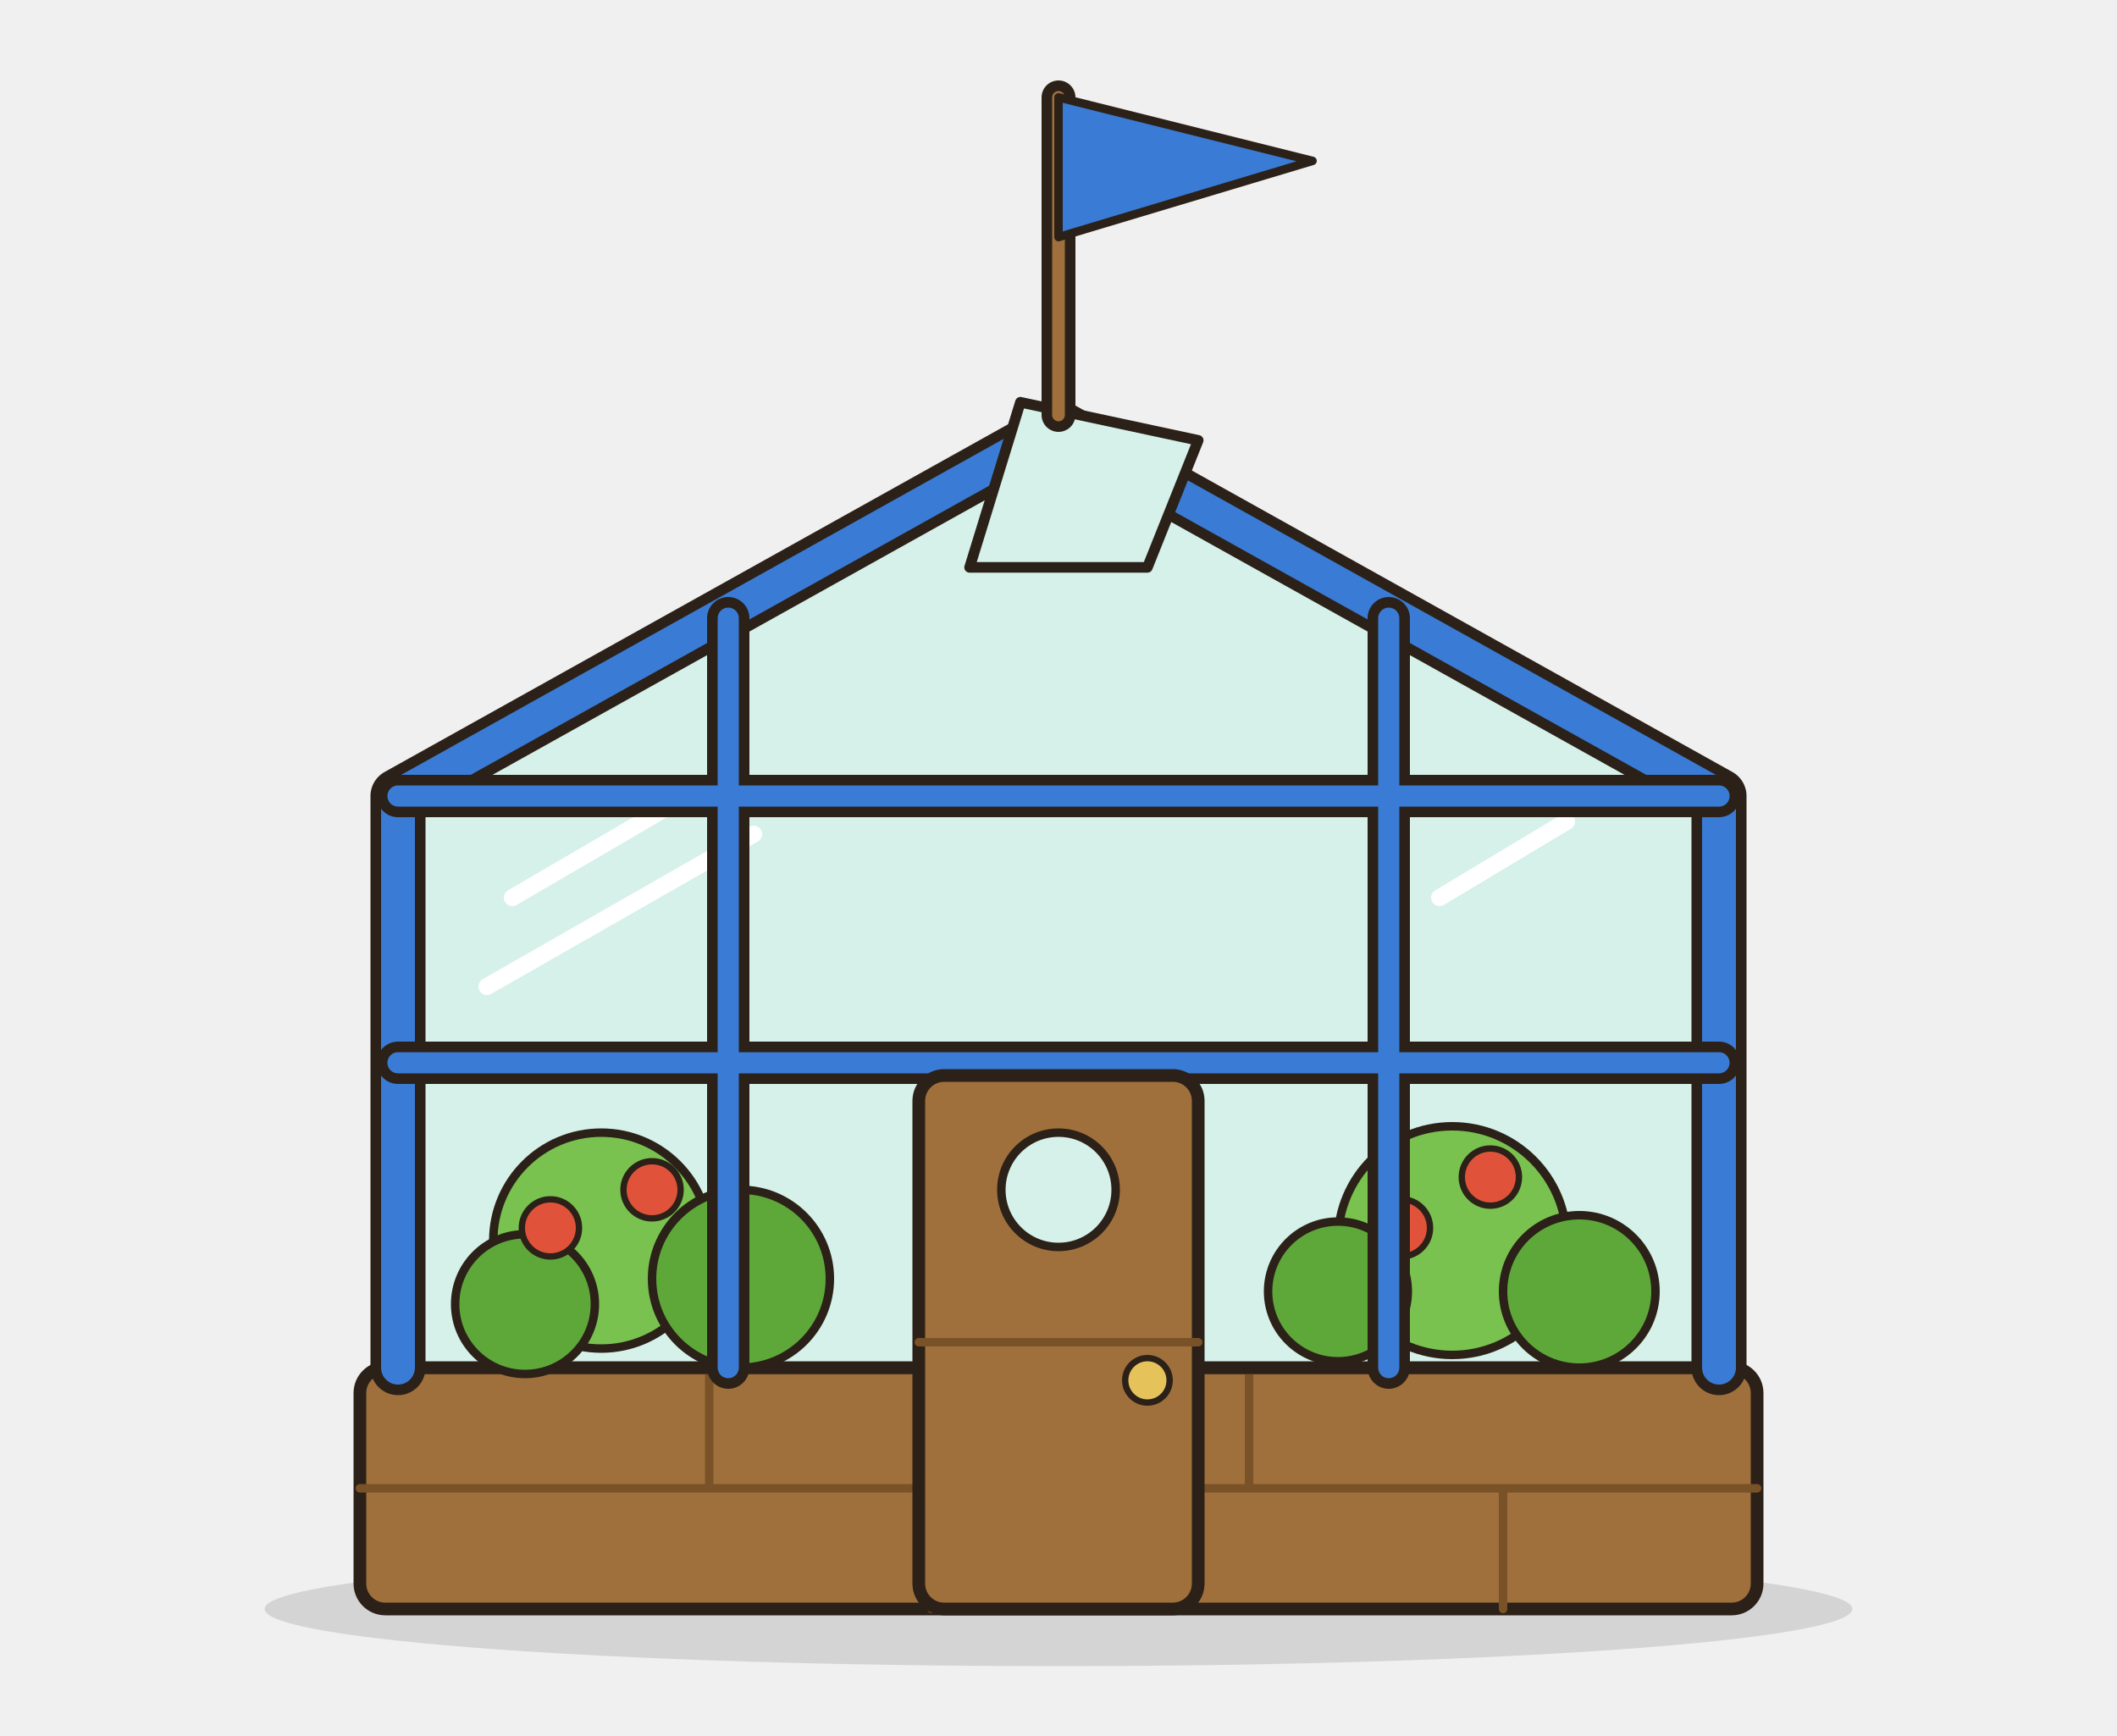
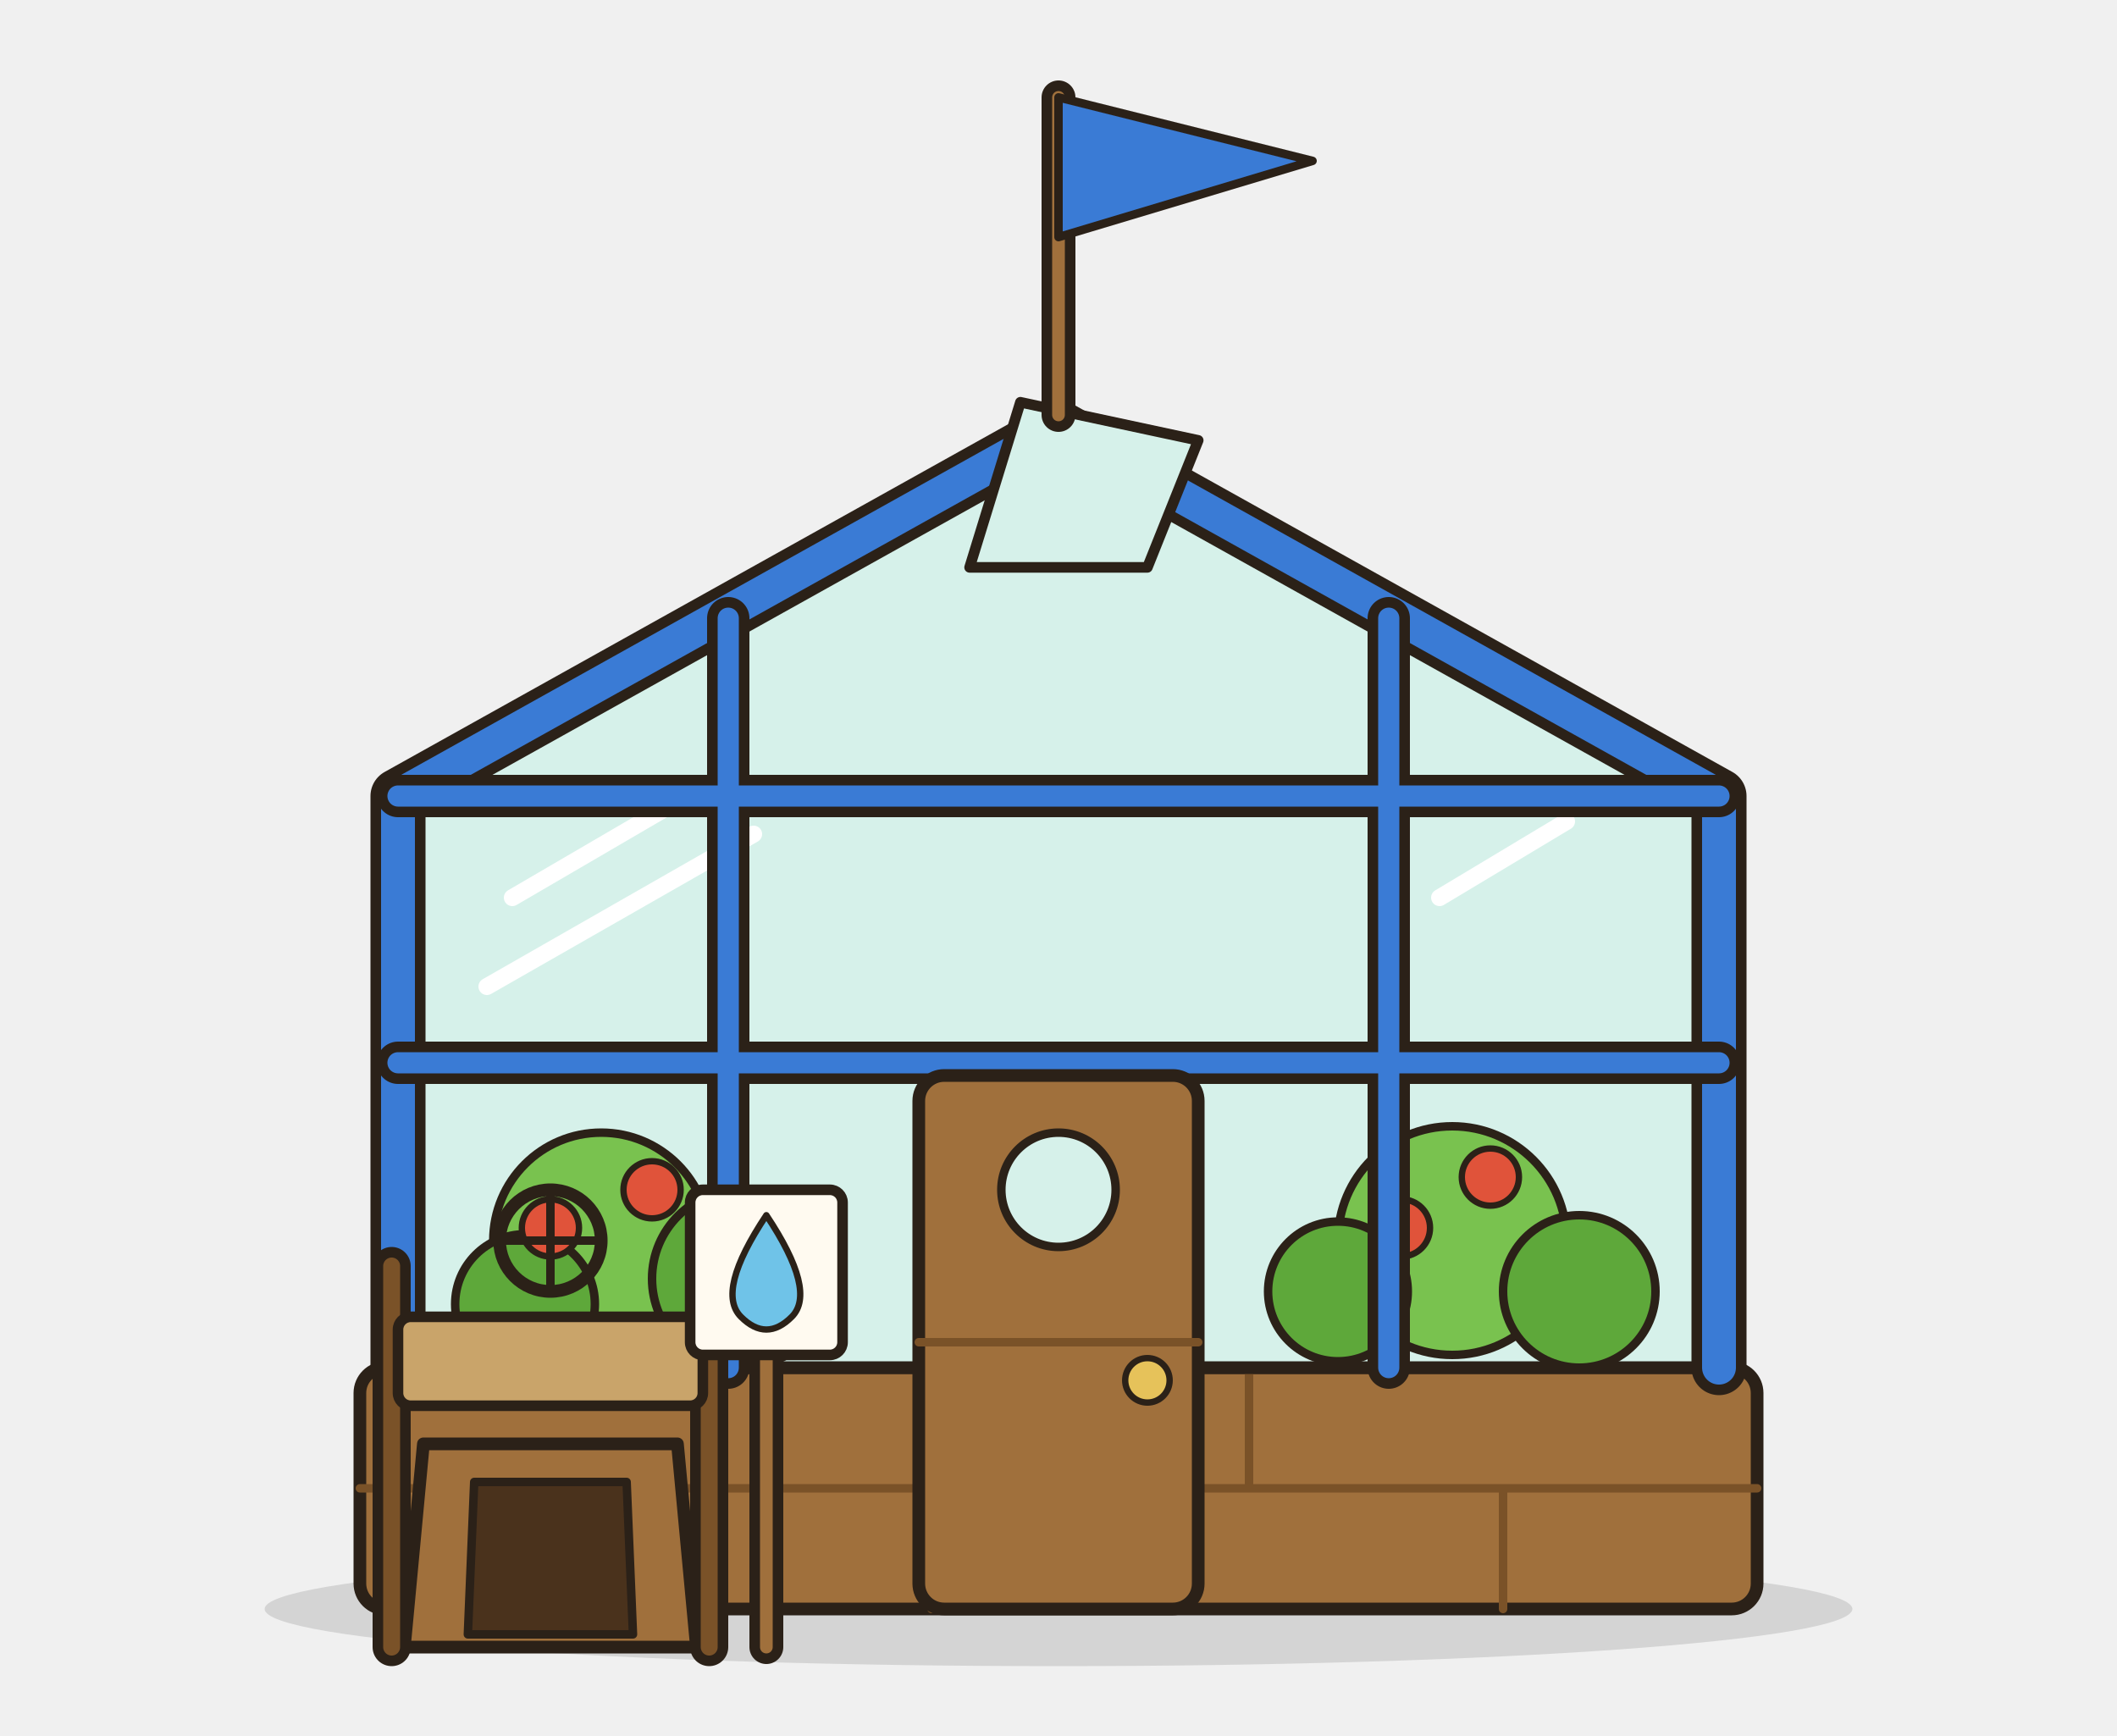
<svg xmlns="http://www.w3.org/2000/svg" viewBox="-250 -380 500 410" width="500" height="410">
  <g>
    <ellipse cx="0" cy="0" rx="187.5" ry="13.5" fill="#000000" fill-opacity="0.12" />
    <rect x="-165" y="-57" width="330" height="57" rx="6" fill="#a0703c" stroke="#2b2118" stroke-width="3" />
    <path d="M-165 -28.5 L165 -28.5 M-82.5 -57 L-82.5 -28.5 M45 -57 L45 -28.5 M-30 -28.5 L-30 0 M105 -28.5 L105 0" fill="none" stroke="#7a5228" stroke-width="2" stroke-linejoin="round" stroke-linecap="round" />
    <path d="M-156 -57 L-156 -192 L0 -279 L156 -192 L156 -57 Z" fill="#d6f1ea" stroke="#2b2118" stroke-width="3" stroke-linejoin="round" stroke-linecap="round" />
    <circle cx="-108" cy="-87" r="25.5" fill="#79c24f" stroke="#2b2118" stroke-width="2" />
    <circle cx="-75" cy="-78" r="21" fill="#5ea83a" stroke="#2b2118" stroke-width="2" />
    <circle cx="-126" cy="-72" r="16.5" fill="#5ea83a" stroke="#2b2118" stroke-width="2" />
    <circle cx="93" cy="-87" r="27" fill="#79c24f" stroke="#2b2118" stroke-width="2" />
    <circle cx="123" cy="-75" r="18" fill="#5ea83a" stroke="#2b2118" stroke-width="2" />
    <circle cx="66" cy="-75" r="16.5" fill="#5ea83a" stroke="#2b2118" stroke-width="2" />
    <circle cx="-96" cy="-99" r="6.75" fill="#e0533a" stroke="#2b2118" stroke-width="1.5" />
    <circle cx="-120" cy="-90" r="6.75" fill="#e0533a" stroke="#2b2118" stroke-width="1.5" />
    <circle cx="102" cy="-102" r="6.75" fill="#e0533a" stroke="#2b2118" stroke-width="1.5" />
    <circle cx="81" cy="-90" r="6.75" fill="#e0533a" stroke="#2b2118" stroke-width="1.5" />
    <path d="M-129 -168 L-93 -189 M-135 -147 L-72 -183 M90 -168 L120 -186" fill="none" stroke="#ffffff" stroke-width="4" stroke-linejoin="round" stroke-linecap="round" />
    <path d="M-156 -57 L-156 -192 L0 -279 L156 -192 L156 -57" fill="none" stroke="#2b2118" stroke-width="13" stroke-linejoin="round" stroke-linecap="round" />
    <path d="M-156 -57 L-156 -192 L0 -279 L156 -192 L156 -57" fill="none" stroke="#3a7bd5" stroke-width="8" stroke-linejoin="round" stroke-linecap="round" />
    <path d="M-78 -57 L-78 -234 M78 -57 L78 -234 M-156 -129 L156 -129 M-156 -192 L156 -192" fill="none" stroke="#2b2118" stroke-width="10" stroke-linejoin="round" stroke-linecap="round" />
    <path d="M-78 -57 L-78 -234 M78 -57 L78 -234 M-156 -129 L156 -129 M-156 -192 L156 -192" fill="none" stroke="#3a7bd5" stroke-width="5" stroke-linejoin="round" stroke-linecap="round" />
    <path d="M-21 -246 L21 -246 L33 -276 L-9 -285 Z" fill="#d6f1ea" stroke="#2b2118" stroke-width="2.5" stroke-linejoin="round" stroke-linecap="round" />
    <rect x="-33" y="-126" width="66" height="126" rx="6" fill="#a0703c" stroke="#2b2118" stroke-width="3" />
    <path d="M-33 -63 L33 -63" fill="none" stroke="#7a5228" stroke-width="2" stroke-linejoin="round" stroke-linecap="round" />
    <circle cx="0" cy="-99" r="13.5" fill="#d6f1ea" stroke="#2b2118" stroke-width="2" />
    <circle cx="21" cy="-54" r="5.25" fill="#e6c25a" stroke="#2b2118" stroke-width="1.5" />
    <path d="M0 -282 L0 -357" fill="none" stroke="#2b2118" stroke-width="8" stroke-linejoin="round" stroke-linecap="round" />
    <path d="M0 -282 L0 -357" fill="none" stroke="#a0703c" stroke-width="3" stroke-linejoin="round" stroke-linecap="round" />
    <path d="M0 -357 L60 -342 L0 -324 Z" fill="#3a7bd5" stroke="#2b2118" stroke-width="2" stroke-linejoin="round" stroke-linecap="round" />
+     <path d="M-150 -39 L-90 -39 L-85.5 9 L-154.5 9 Z" fill="#a0703c" stroke="#2b2118" stroke-width="3" stroke-linejoin="round" stroke-linecap="round" />
+     <path d="M-138 -30 L-102 -30 L-100.5 6 L-139.5 6 Z" fill="#4a321c" stroke="#2b2118" stroke-width="2" stroke-linejoin="round" stroke-linecap="round" />
+     <path d="M-157.5 -81 L-157.5 9 M-82.5 -81 L-82.5 9" fill="none" stroke="#2b2118" stroke-width="9" stroke-linejoin="round" stroke-linecap="round" />
+     <path d="M-157.5 -81 L-157.5 9 M-82.5 -81 L-82.5 9" fill="none" stroke="#7a5228" stroke-width="4" stroke-linejoin="round" stroke-linecap="round" />
+     <rect x="-156" y="-69" width="72" height="21" rx="3" fill="#c9a46a" stroke="#2b2118" stroke-width="2.5" />
+     <circle cx="-120" cy="-87" r="12" fill="none" stroke="#2b2118" stroke-width="3" />
+     <path d="M-132 -87 L-108 -87 M-120 -99 L-120 -75" fill="none" stroke="#2b2118" stroke-width="2" stroke-linejoin="round" stroke-linecap="round" />
+     <path d="M-69 9 L-69 -60" fill="none" stroke="#2b2118" stroke-width="8" stroke-linejoin="round" stroke-linecap="round" />
+     <path d="M-69 9 L-69 -60" fill="none" stroke="#a0703c" stroke-width="3" stroke-linejoin="round" stroke-linecap="round" />
+     <rect x="-87" y="-99" width="36" height="39" rx="3" fill="#fffaf0" stroke="#2b2118" stroke-width="2.5" />
+     <path d="M-69 -93 Q-81 -75 -75 -69 Q-69 -63 -63 -69 Q-57 -75 -69 -93 Z" fill="#6fc3e8" stroke="#2b2118" stroke-width="1.5" stroke-linejoin="round" stroke-linecap="round" />
  </g>
</svg>
